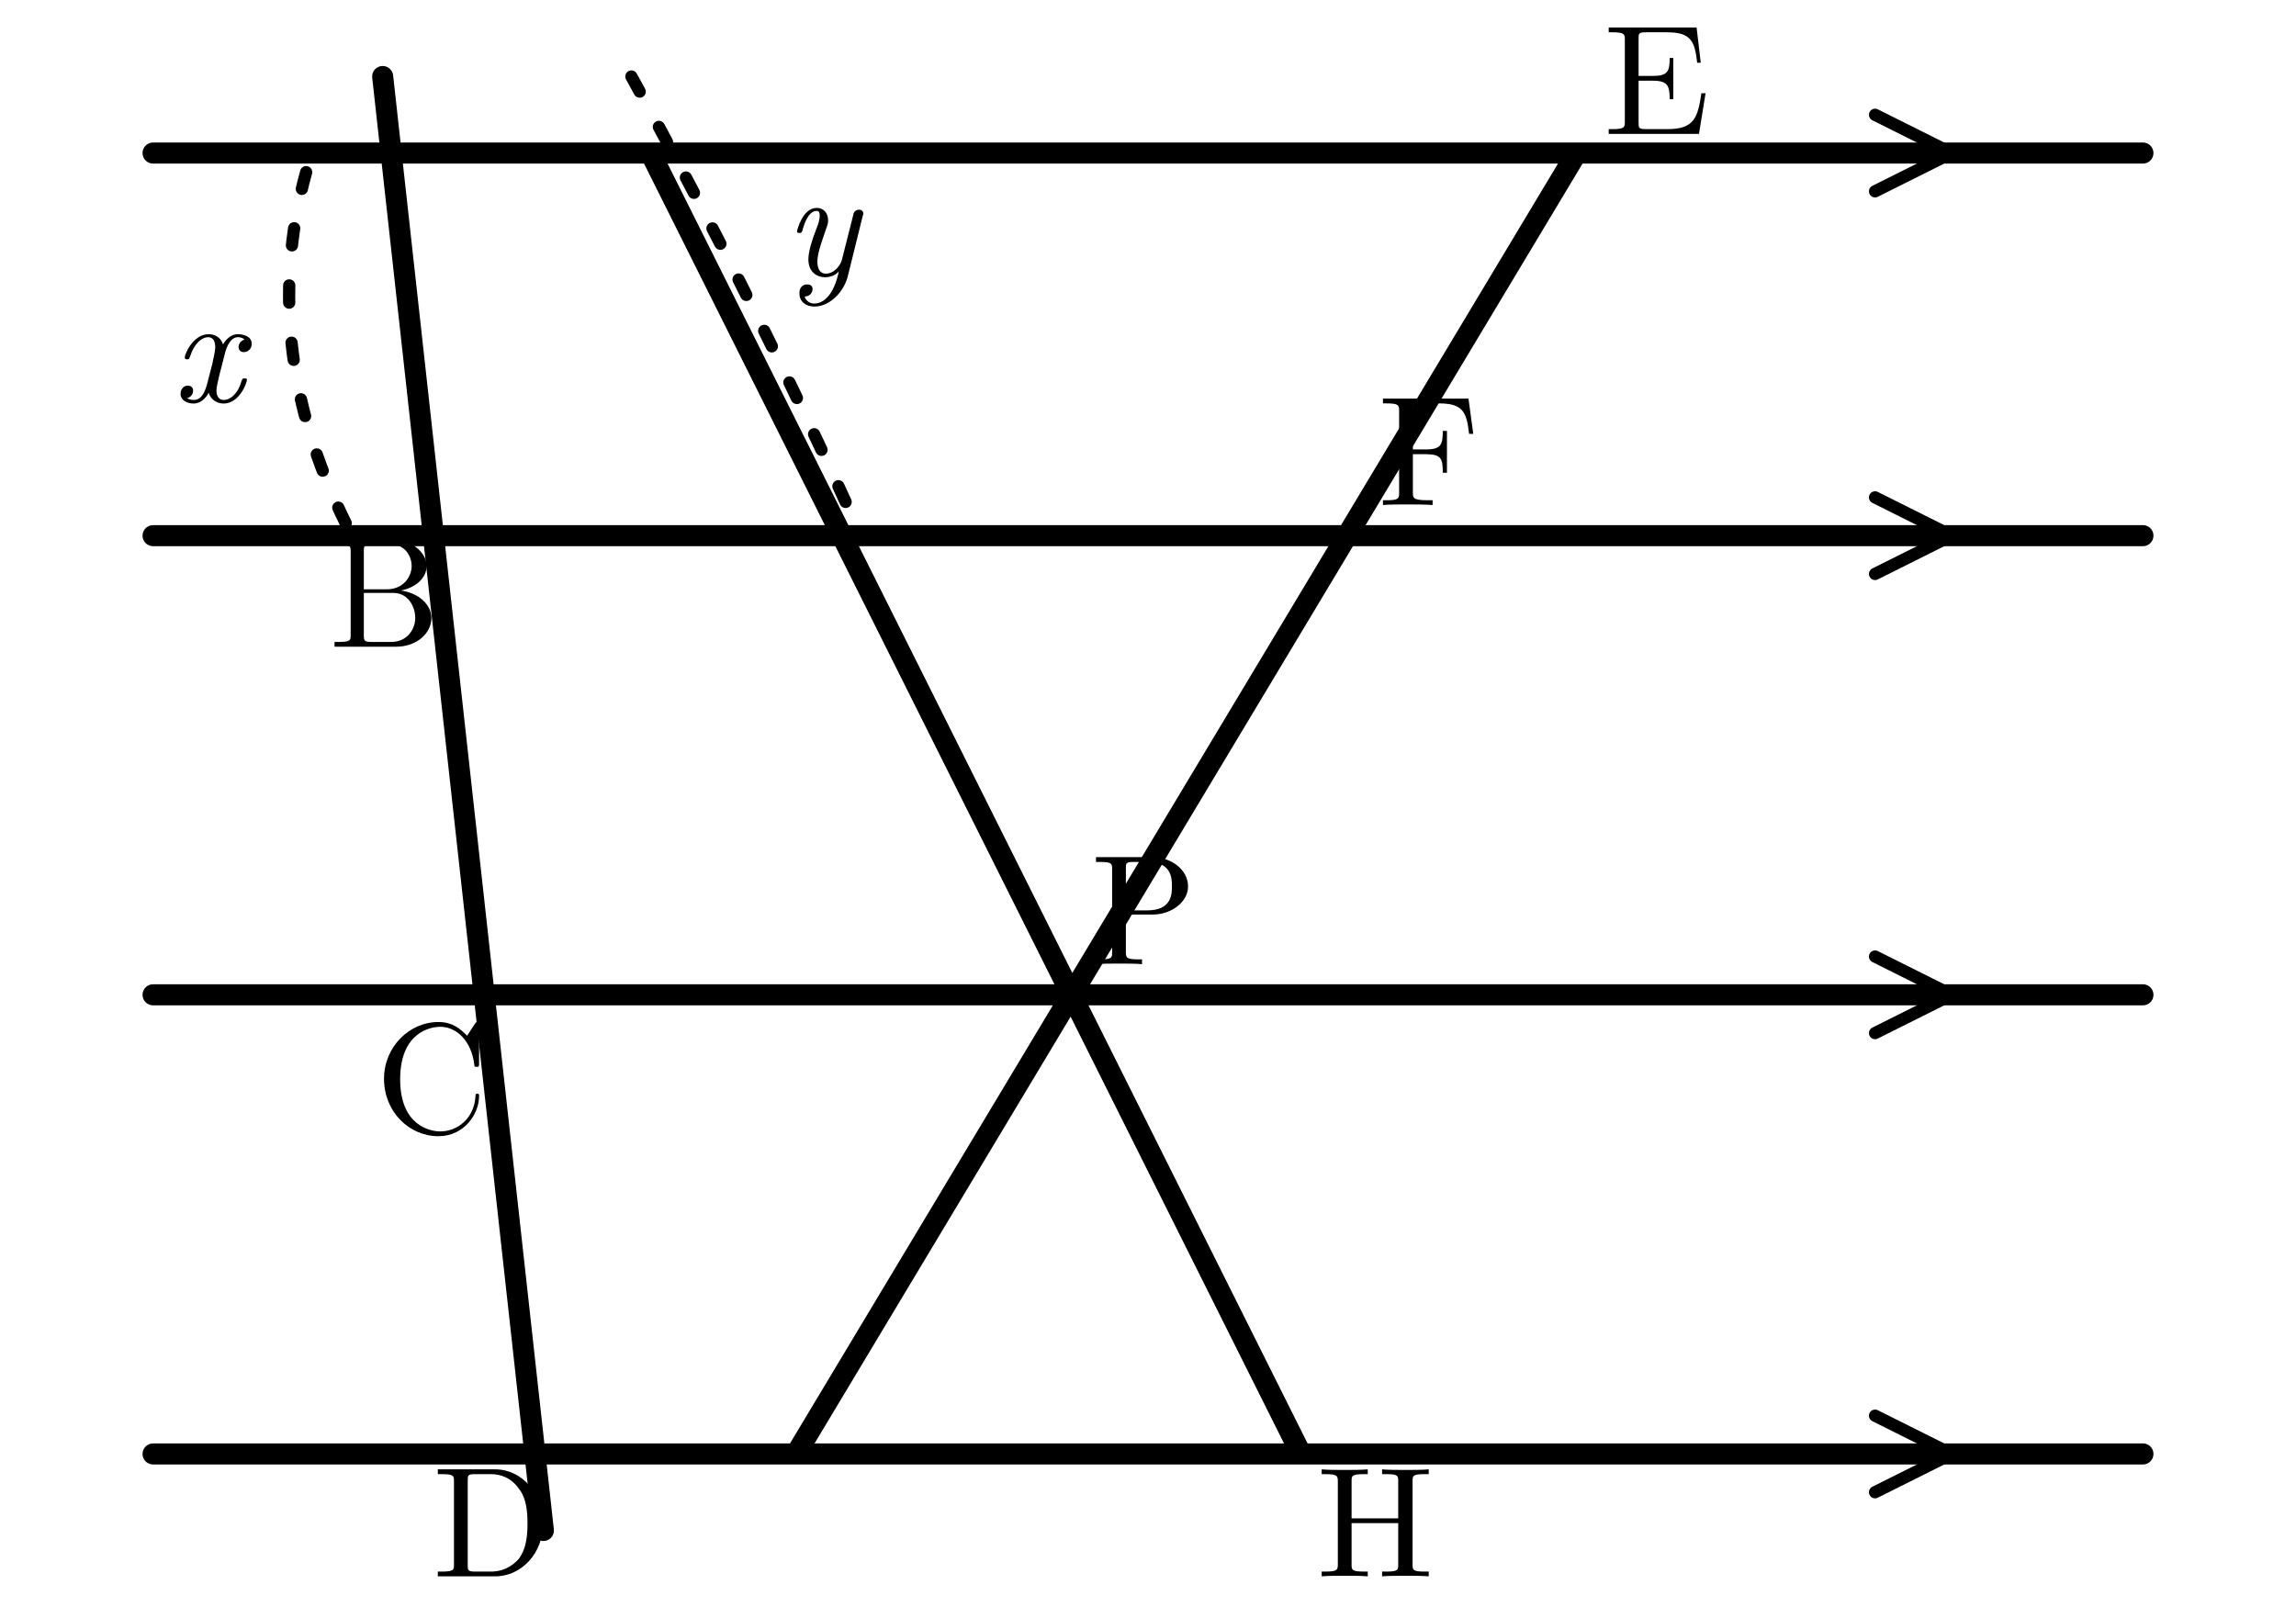
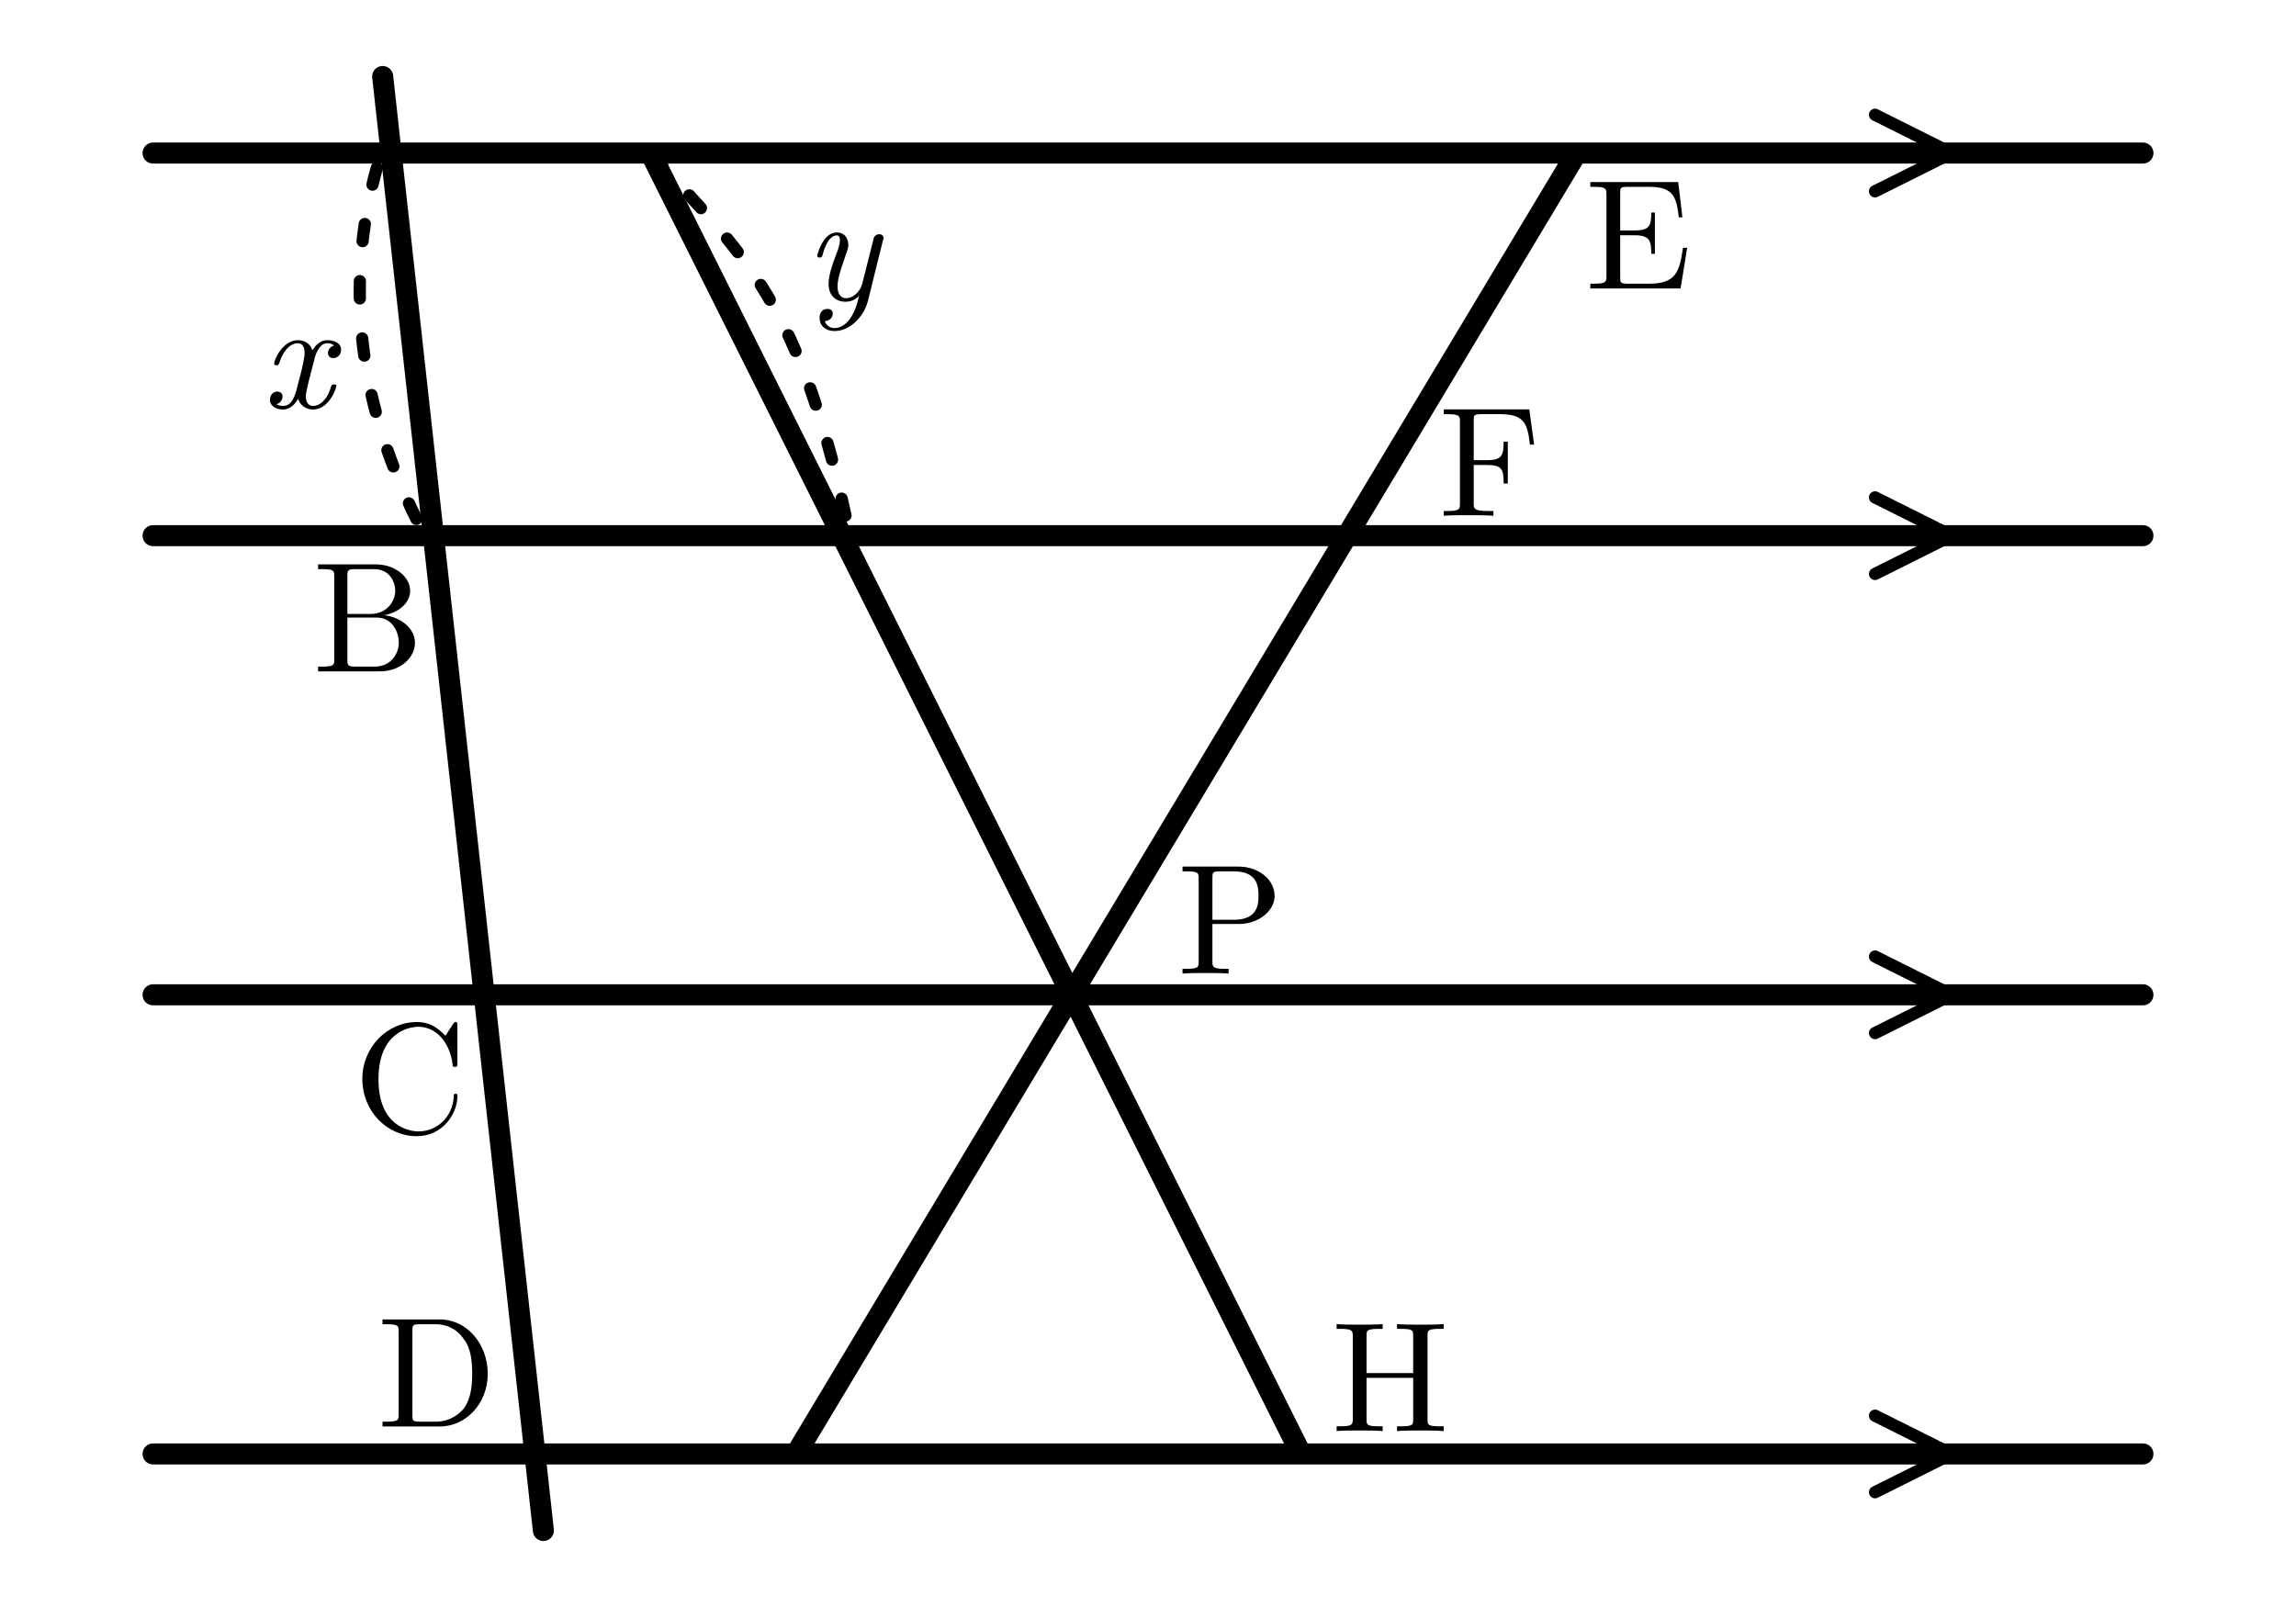
- <svg xmlns="http://www.w3.org/2000/svg" width="60mm" height="42mm" viewBox="0 0 60 42">
-   <defs>
-     <style>.main{stroke:#000;stroke-width:.55;fill:none;stroke-linecap:round;stroke-linejoin:round}.thin{stroke:#000;stroke-width:.32;fill:none;stroke-linecap:round;stroke-linejoin:round}.length-arc{stroke:#000;stroke-width:.32;fill:none;stroke-dasharray:.45 1.05;stroke-linecap:round}.label{font-family:"CMU Serif","Computer Modern Serif","Latin Modern Roman","Times New Roman",serif;font-size:4.1px;font-style:normal}.var{font-family:"CMU Serif","Computer Modern Serif","Latin Modern Roman","Times New Roman",serif;font-size:4px;font-style:italic}</style>
+ <svg xmlns="http://www.w3.org/2000/svg" width="60mm" height="42mm" viewBox="0 0 60 42" version="1.1" id="svg34">
+   <defs id="defs4">
+     <style id="style2">.main{stroke:#000;stroke-width:.55;fill:none;stroke-linecap:round;stroke-linejoin:round}.thin{stroke:#000;stroke-width:.32;fill:none;stroke-linecap:round;stroke-linejoin:round}.length-arc{stroke:#000;stroke-width:.32;fill:none;stroke-dasharray:.45 1.05;stroke-linecap:round}.label{font-family:"CMU Serif","Computer Modern Serif","Latin Modern Roman","Times New Roman",serif;font-size:4.1px;font-style:normal}.var{font-family:"CMU Serif","Computer Modern Serif","Latin Modern Roman","Times New Roman",serif;font-size:4px;font-style:italic}</style>
  </defs>
-   <path class="main" d="M4 4 H56 M4 14 H56 M4 26 H56 M4 38 H56 M10 2 L14.2 40 M41.2 4 L20.8 38 M17 4 L34 38" />
-   <path class="thin" d="M49 3 l2 1 -2 1 M49 13 l2 1 -2 1 M49 25 l2 1 -2 1 M49 37 l2 1 -2 1" />
-   <path class="length-arc" d="M8 4.5 Q6.7 9.2 9.2 14" />
-   <text class="var" x="4.5" y="10.5">x</text>
-   <path class="length-arc" d="M16.5 2 Q19.7 7.8 22.5 14" />
-   <text class="var" x="20.5" y="7.2">y</text>
-   <g class="label">
-     <text x="8.6" y="16.9">B</text>
-     <text x="9.8" y="29.6">C</text>
-     <text x="11.3" y="41.2">D</text>
-     <text x="41.9" y="3.5">E</text>
-     <text x="36" y="13.2">F</text>
-     <text x="34.4" y="41.2">H</text>
-     <text x="28.5" y="25.2">P</text>
+   <path class="main" d="M4 4 H56 M4 14 H56 M4 26 H56 M4 38 H56 M10 2 L14.2 40 M41.2 4 L20.8 38 M17 4 L34 38" id="path6" />
+   <path class="thin" d="M49 3 l2 1 -2 1 M49 13 l2 1 -2 1 M49 25 l2 1 -2 1 M49 37 l2 1 -2 1" id="path8" />
+   <path class="length-arc" d="m 9.846,4.389 q -1.3,4.7 1.2,9.5" id="path10" />
+   <text class="var" x="6.834" y="10.655" id="text12">x</text>
+   <path class="length-arc" d="m 17,4 c 2.474,2.722 3.932,3.881 5.208,10" id="path14" />
+   <text class="var" x="21.028" y="7.841" id="text16">y</text>
+   <g class="label" id="g32">
+     <text x="8.171" y="17.547" id="text18">B</text>
+     <text x="9.235" y="29.6" id="text20">C</text>
+     <text x="9.855" y="37.279" id="text22">D</text>
+     <text x="41.417" y="7.54" id="text24">E</text>
+     <text x="37.591" y="13.48" id="text26">F</text>
+     <text x="34.789" y="37.403" id="text28">H</text>
+     <text x="30.762" y="25.446" id="text30">P</text>
  </g>
</svg>
